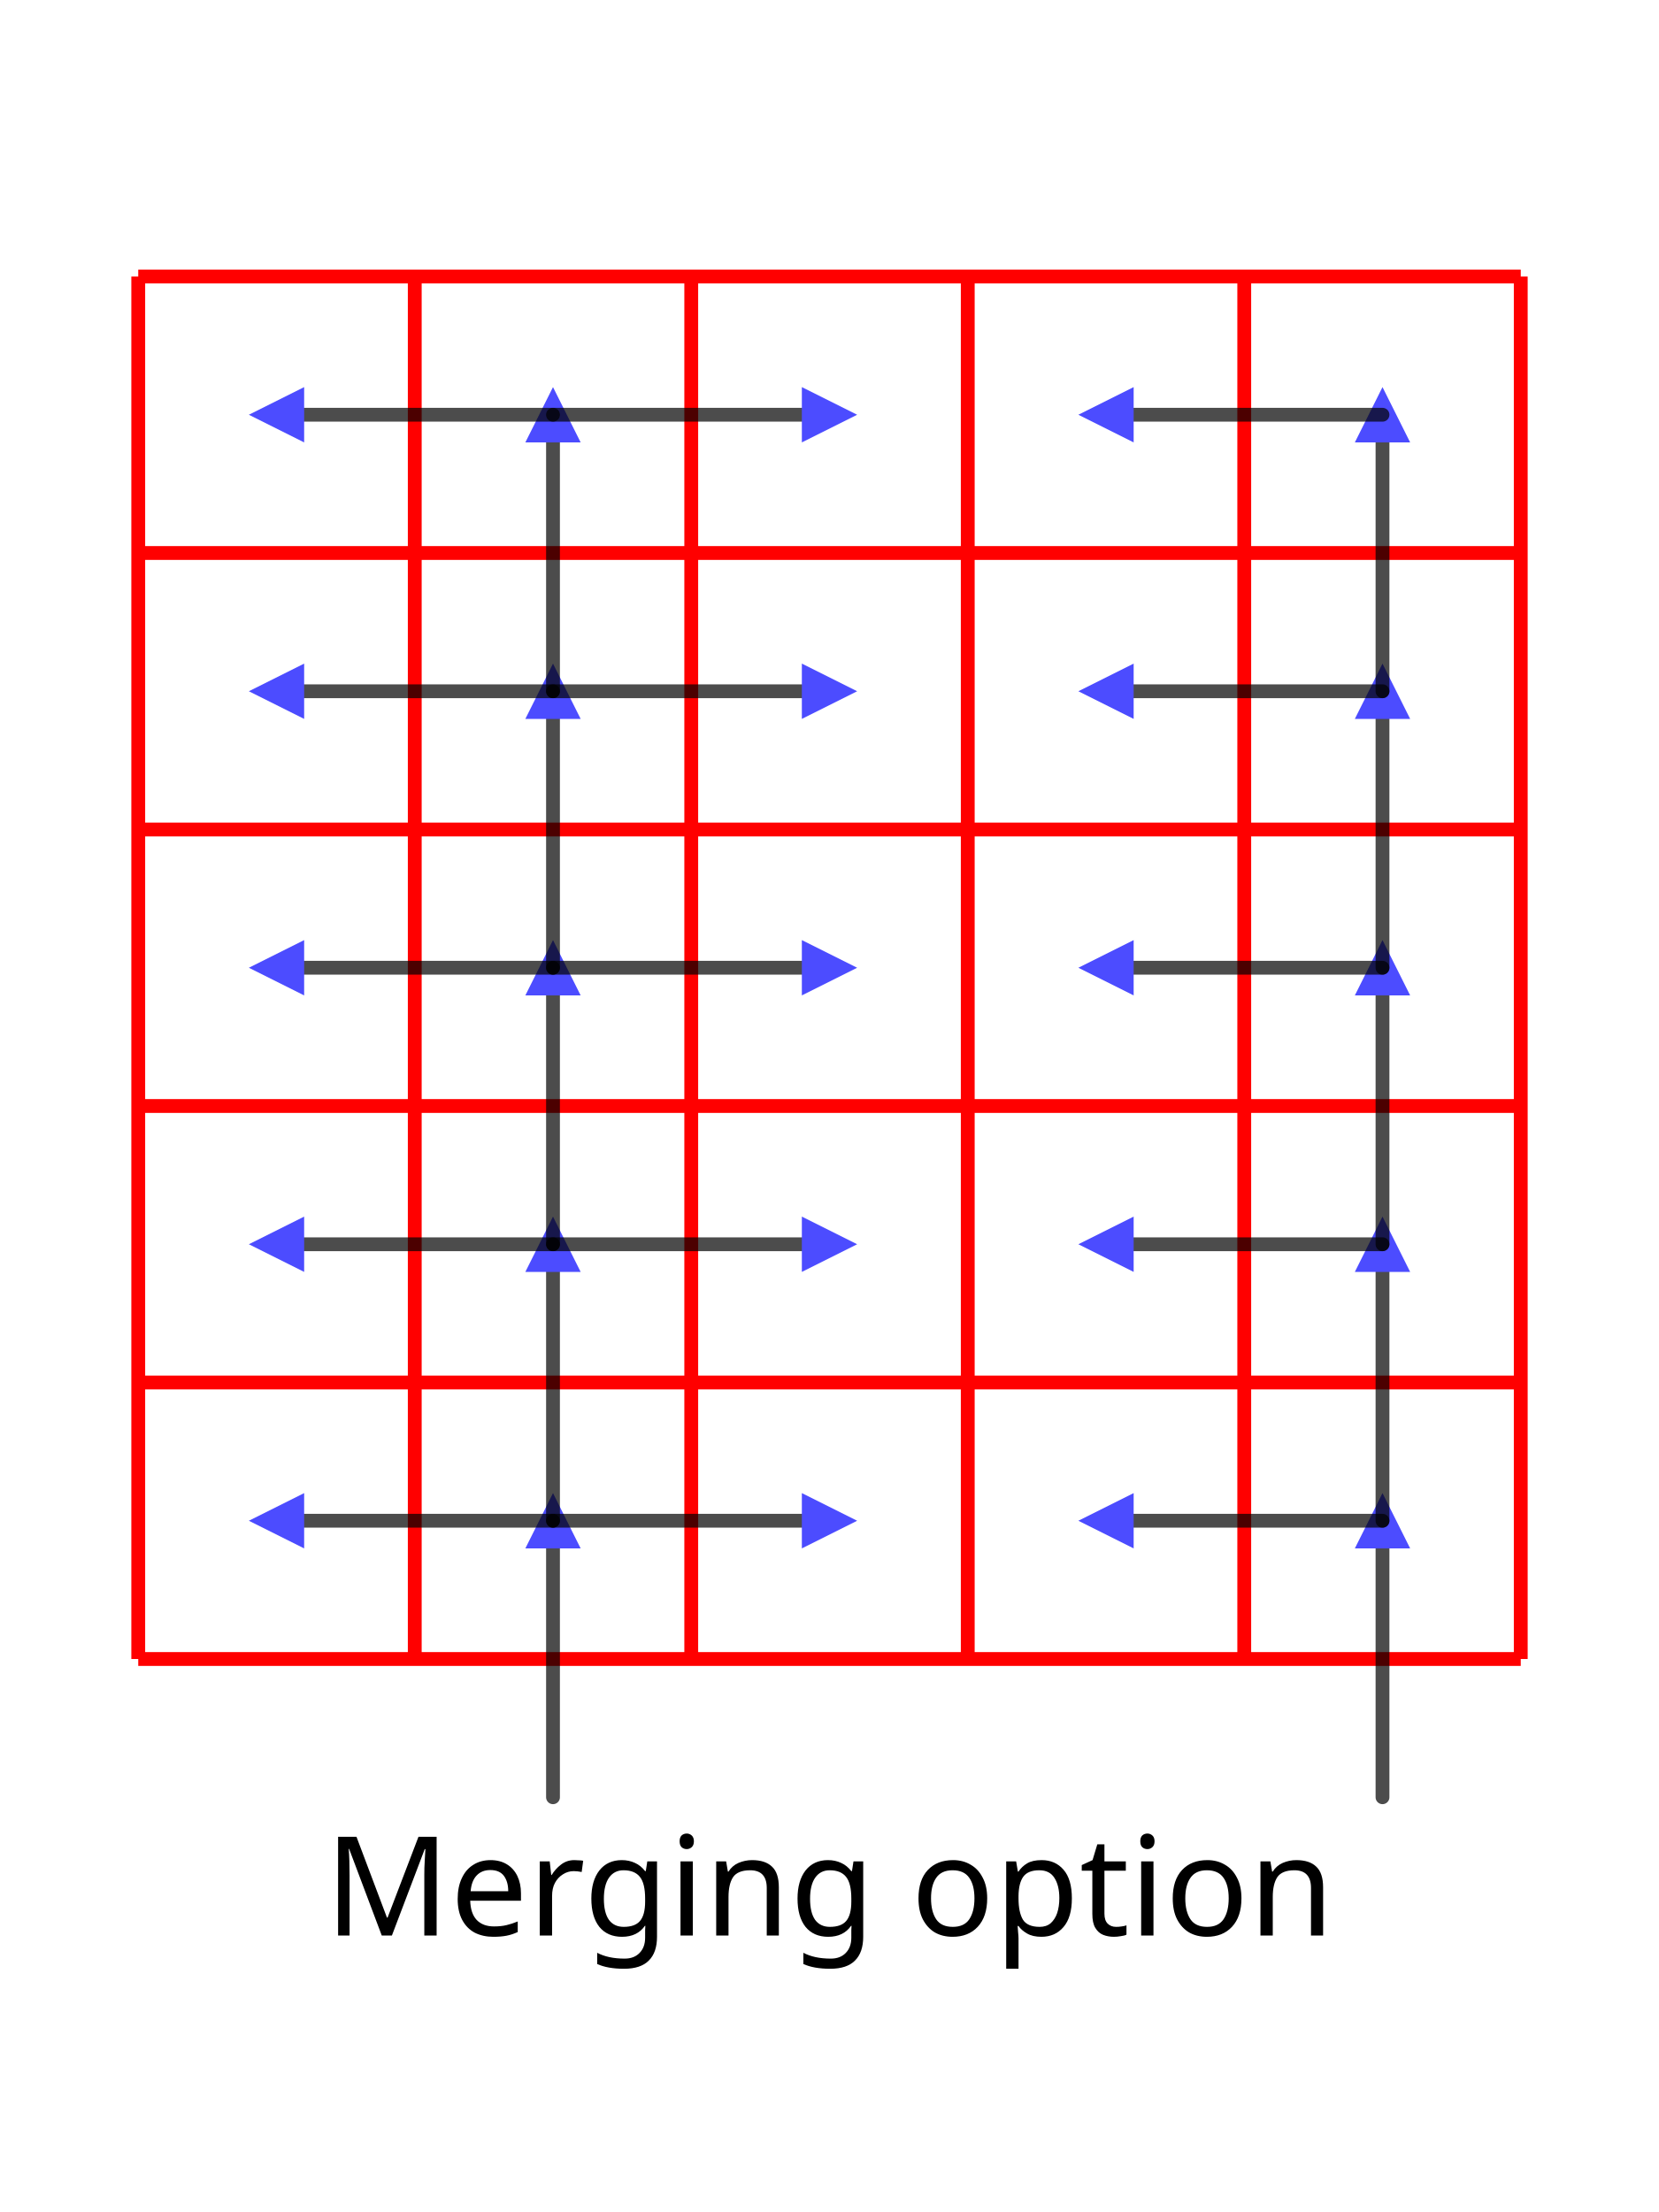
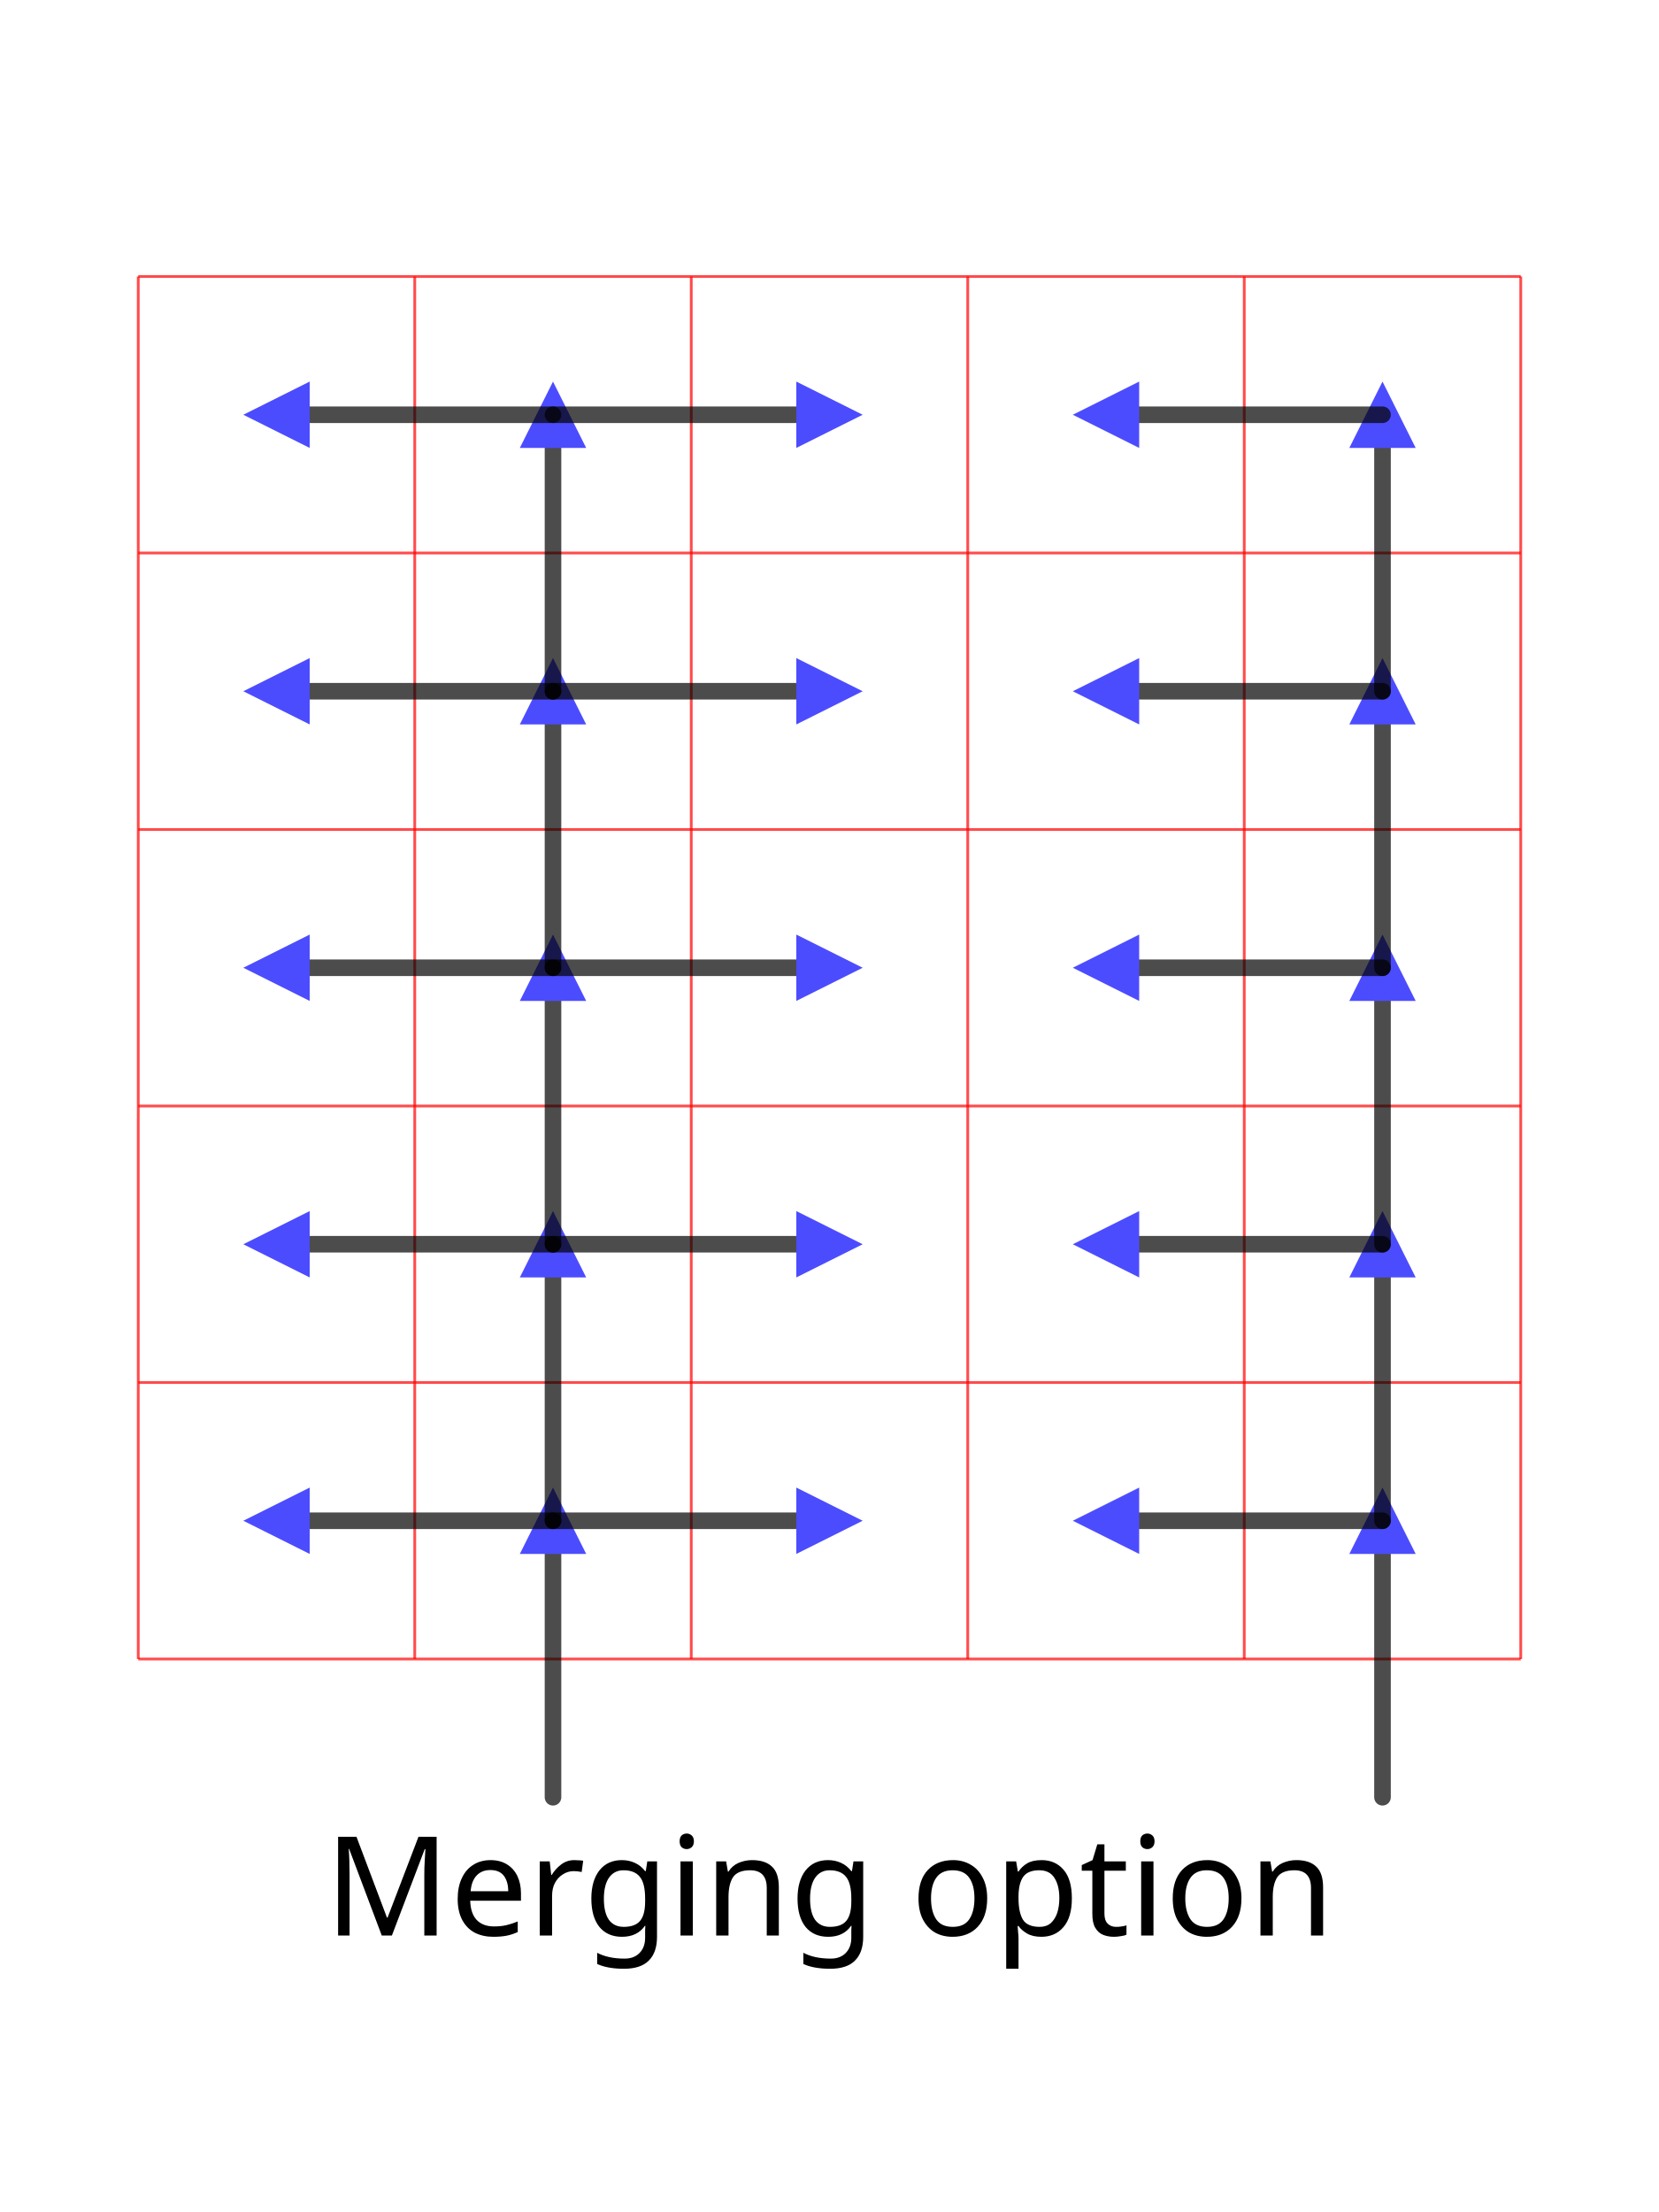
<svg xmlns="http://www.w3.org/2000/svg" baseProfile="full" height="160" version="1.1" viewBox="0,-130.0,120,160" width="120">
  <defs id="id8">
    <style type="text/css">
                text{font-family: Verdana;}
                svgg{background-color:grey;}
-                 .connection{stroke: black; stroke-linecap:round; opacity: 0.7;}
+                 .connection{stroke-linecap:round; opacity: 0.7; stroke-width:1.2;}
                span{text-anchor: "middle"; alignment_baseline: "middle"}
                .gridLabels{fill: grey;font-style: italic;font-weight: 900}
-                 # core_boundary{stroke:grey; stroke_width:0.5;}
-                 .gridmarker{stroke:red; stroke_width:0.5;}
+                 # core_boundary{stroke:grey; stroke-width:0.5;}
+                 .gridmarker{stroke:red; stroke-width:0.2; opacity: 0.7;}
                </style>
    <marker id="id7" markerHeight="10" markerUnits="strokeWidth" markerWidth="8" orient="auto" refX="30" refY="30" viewBox="0 0 120 120">
      <path d="M 0 0 L 60 30 L 0 60 z" fill="blue" />
    </marker>
  </defs>
  <g id="markers" transform="scale(1,-1)">
    <line class="gridmarker" x1="10.0" x2="10.0" y1="10.0" y2="110.0" />
    <line class="gridmarker" x1="30.0" x2="30.0" y1="10.0" y2="110.0" />
    <line class="gridmarker" x1="50.0" x2="50.0" y1="10.0" y2="110.0" />
    <line class="gridmarker" x1="70.0" x2="70.0" y1="10.0" y2="110.0" />
    <line class="gridmarker" x1="90.0" x2="90.0" y1="10.0" y2="110.0" />
    <line class="gridmarker" x1="110.0" x2="110.0" y1="10.0" y2="110.0" />
    <line class="gridmarker" x1="10.0" x2="110.0" y1="10.0" y2="10.0" />
    <line class="gridmarker" x1="10.0" x2="110.0" y1="30.0" y2="30.0" />
    <line class="gridmarker" x1="10.0" x2="110.0" y1="50.0" y2="50.0" />
    <line class="gridmarker" x1="10.0" x2="110.0" y1="70.0" y2="70.0" />
    <line class="gridmarker" x1="10.0" x2="110.0" y1="90.0" y2="90.0" />
    <line class="gridmarker" x1="10.0" x2="110.0" y1="110.0" y2="110.0" />
  </g>
  <g id="main" transform="scale(1,-1)">
-     <line class="connection" marker-end="url(#id7)" x1="100" x2="100" y1="0" y2="20" />
-     <line class="connection" marker-end="url(#id7)" x1="100" x2="80" y1="20" y2="20" />
-     <line class="connection" marker-end="url(#id7)" x1="100" x2="100" y1="20" y2="40" />
-     <line class="connection" marker-end="url(#id7)" x1="100" x2="80" y1="40" y2="40" />
-     <line class="connection" marker-end="url(#id7)" x1="100" x2="100" y1="40" y2="60" />
-     <line class="connection" marker-end="url(#id7)" x1="100" x2="80" y1="60" y2="60" />
-     <line class="connection" marker-end="url(#id7)" x1="100" x2="100" y1="60" y2="80" />
-     <line class="connection" marker-end="url(#id7)" x1="100" x2="80" y1="80" y2="80" />
-     <line class="connection" marker-end="url(#id7)" x1="100" x2="100" y1="80" y2="100" />
-     <line class="connection" marker-end="url(#id7)" x1="100" x2="80" y1="100" y2="100" />
-     <line class="connection" marker-end="url(#id7)" x1="40" x2="40" y1="0" y2="20" />
-     <line class="connection" marker-end="url(#id7)" x1="40" x2="60" y1="20" y2="20" />
-     <line class="connection" marker-end="url(#id7)" x1="40" x2="20" y1="20" y2="20" />
-     <line class="connection" marker-end="url(#id7)" x1="40" x2="40" y1="20" y2="40" />
-     <line class="connection" marker-end="url(#id7)" x1="40" x2="60" y1="40" y2="40" />
-     <line class="connection" marker-end="url(#id7)" x1="40" x2="20" y1="40" y2="40" />
-     <line class="connection" marker-end="url(#id7)" x1="40" x2="40" y1="40" y2="60" />
-     <line class="connection" marker-end="url(#id7)" x1="40" x2="60" y1="60" y2="60" />
-     <line class="connection" marker-end="url(#id7)" x1="40" x2="20" y1="60" y2="60" />
-     <line class="connection" marker-end="url(#id7)" x1="40" x2="40" y1="60" y2="80" />
-     <line class="connection" marker-end="url(#id7)" x1="40" x2="60" y1="80" y2="80" />
-     <line class="connection" marker-end="url(#id7)" x1="40" x2="20" y1="80" y2="80" />
-     <line class="connection" marker-end="url(#id7)" x1="40" x2="40" y1="80" y2="100" />
-     <line class="connection" marker-end="url(#id7)" x1="40" x2="60" y1="100" y2="100" />
-     <line class="connection" marker-end="url(#id7)" x1="40" x2="20" y1="100" y2="100" />
+     <line class="connection" marker-end="url(#id7)" stroke=" black" x1="100" x2="100" y1="0" y2="20" />
+     <line class="connection" marker-end="url(#id7)" stroke=" black" x1="100" x2="80" y1="20" y2="20" />
+     <line class="connection" marker-end="url(#id7)" stroke=" black" x1="100" x2="100" y1="20" y2="40" />
+     <line class="connection" marker-end="url(#id7)" stroke=" black" x1="100" x2="80" y1="40" y2="40" />
+     <line class="connection" marker-end="url(#id7)" stroke=" black" x1="100" x2="100" y1="40" y2="60" />
+     <line class="connection" marker-end="url(#id7)" stroke=" black" x1="100" x2="80" y1="60" y2="60" />
+     <line class="connection" marker-end="url(#id7)" stroke=" black" x1="100" x2="100" y1="60" y2="80" />
+     <line class="connection" marker-end="url(#id7)" stroke=" black" x1="100" x2="80" y1="80" y2="80" />
+     <line class="connection" marker-end="url(#id7)" stroke=" black" x1="100" x2="100" y1="80" y2="100" />
+     <line class="connection" marker-end="url(#id7)" stroke=" black" x1="100" x2="80" y1="100" y2="100" />
+     <line class="connection" marker-end="url(#id7)" stroke=" black" x1="40" x2="40" y1="0" y2="20" />
+     <line class="connection" marker-end="url(#id7)" stroke=" black" x1="40" x2="60" y1="20" y2="20" />
+     <line class="connection" marker-end="url(#id7)" stroke=" black" x1="40" x2="20" y1="20" y2="20" />
+     <line class="connection" marker-end="url(#id7)" stroke=" black" x1="40" x2="40" y1="20" y2="40" />
+     <line class="connection" marker-end="url(#id7)" stroke=" black" x1="40" x2="60" y1="40" y2="40" />
+     <line class="connection" marker-end="url(#id7)" stroke=" black" x1="40" x2="20" y1="40" y2="40" />
+     <line class="connection" marker-end="url(#id7)" stroke=" black" x1="40" x2="40" y1="40" y2="60" />
+     <line class="connection" marker-end="url(#id7)" stroke=" black" x1="40" x2="60" y1="60" y2="60" />
+     <line class="connection" marker-end="url(#id7)" stroke=" black" x1="40" x2="20" y1="60" y2="60" />
+     <line class="connection" marker-end="url(#id7)" stroke=" black" x1="40" x2="40" y1="60" y2="80" />
+     <line class="connection" marker-end="url(#id7)" stroke=" black" x1="40" x2="60" y1="80" y2="80" />
+     <line class="connection" marker-end="url(#id7)" stroke=" black" x1="40" x2="20" y1="80" y2="80" />
+     <line class="connection" marker-end="url(#id7)" stroke=" black" x1="40" x2="40" y1="80" y2="100" />
+     <line class="connection" marker-end="url(#id7)" stroke=" black" x1="40" x2="60" y1="100" y2="100" />
+     <line class="connection" marker-end="url(#id7)" stroke=" black" x1="40" x2="20" y1="100" y2="100" />
    <g id="text">
      <text alignment-baseline="middle" class="moduleLabel" fill="black" font-size="10.0" text-anchor="middle" transform="scale(1,-1)" x="60.0" y="10.0">Merging option</text>
    </g>
  </g>
</svg>
